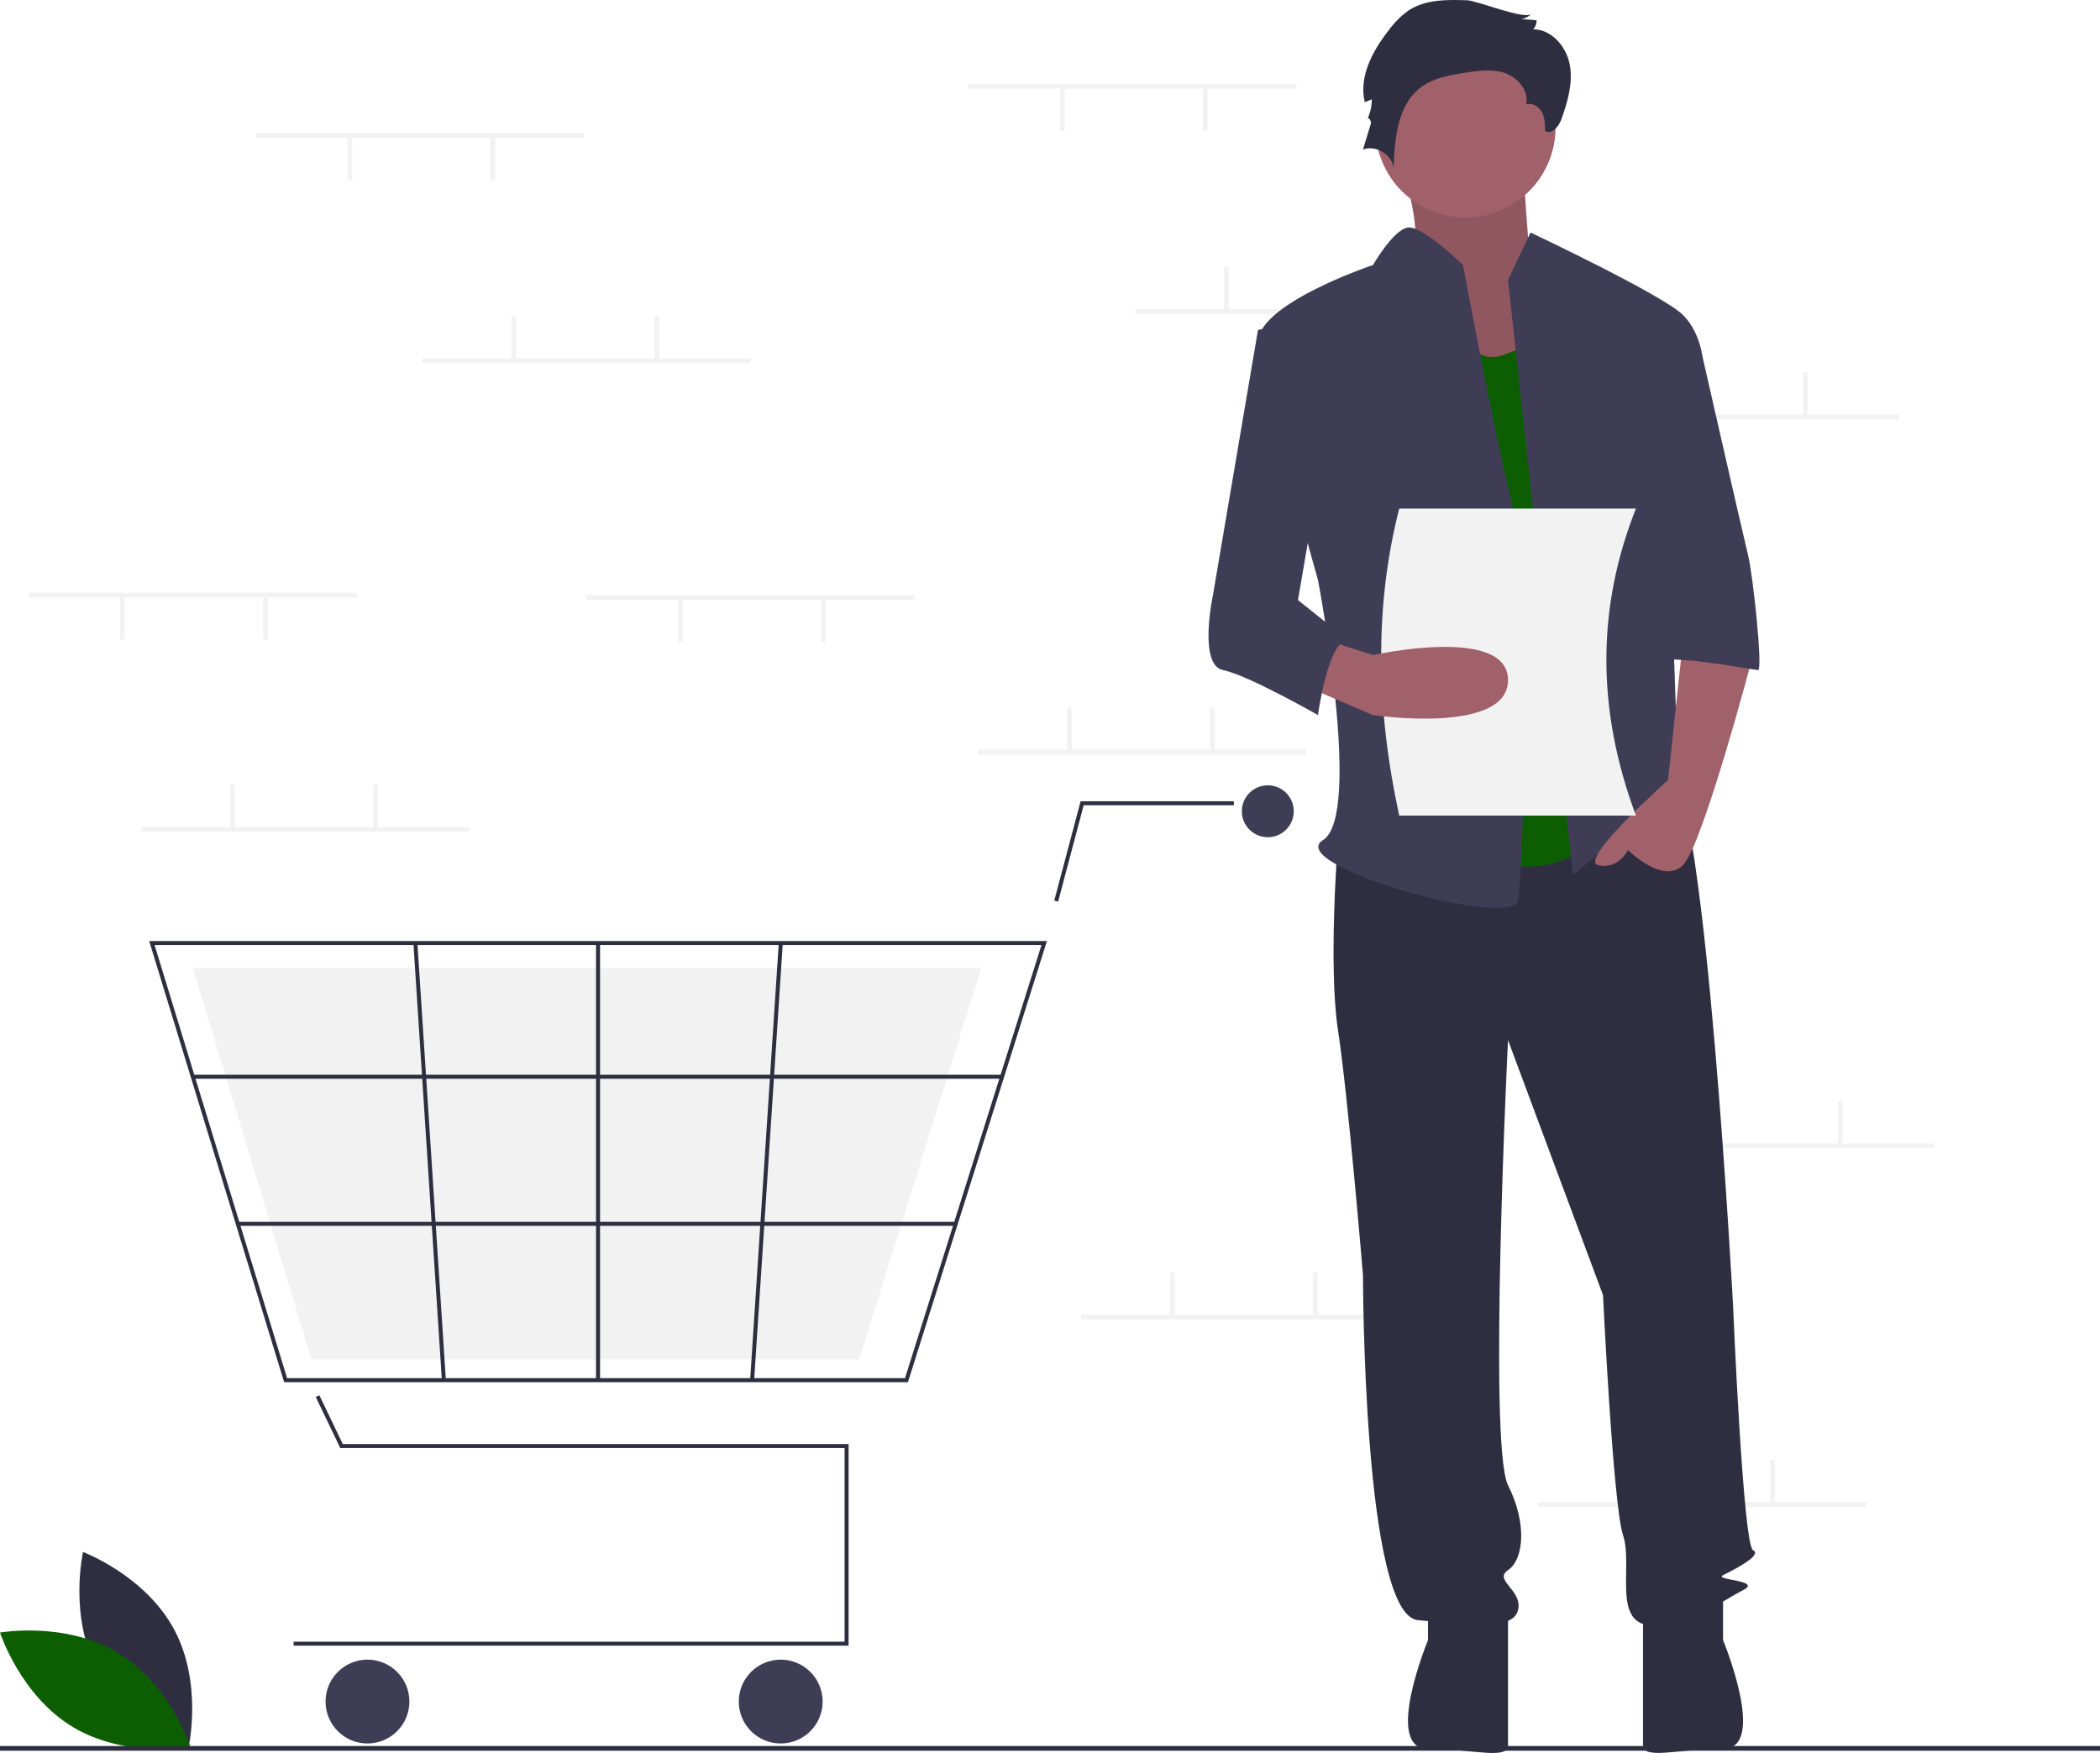
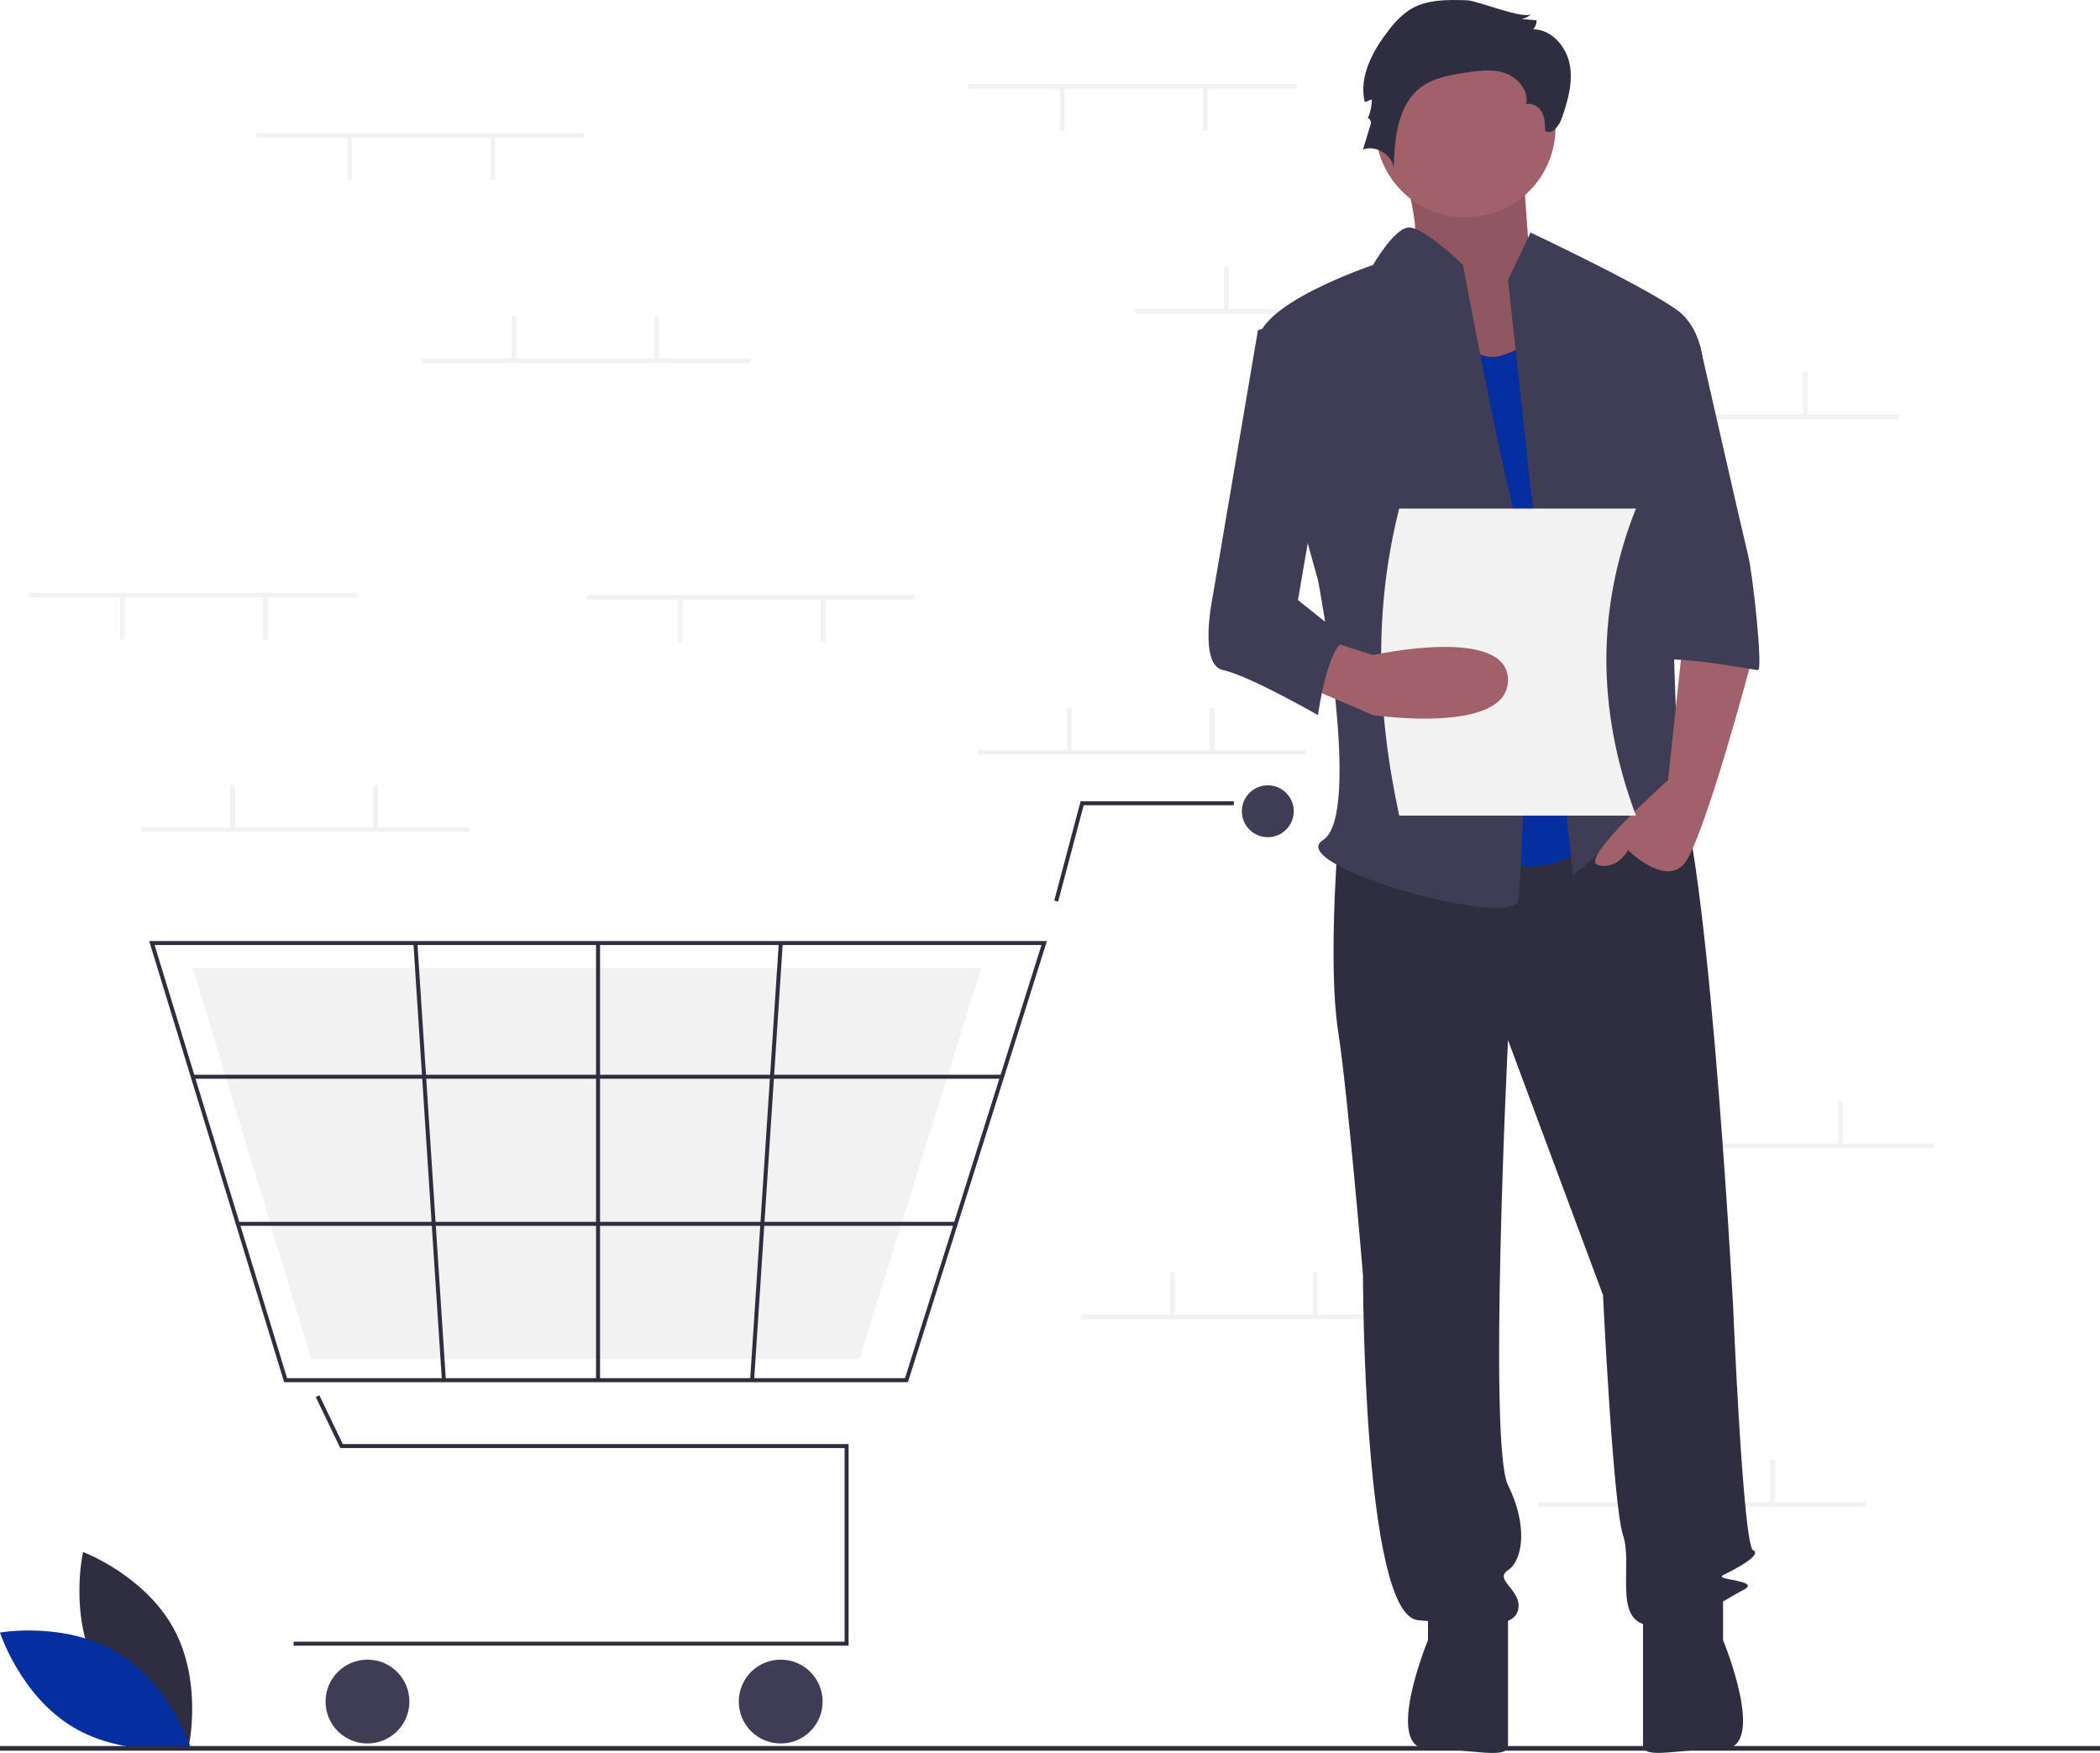
<svg xmlns="http://www.w3.org/2000/svg" data-name="Layer 1" width="896" height="747.971" viewBox="0 0 896 747.971">
  <path d="M193.634,788.752c12.428,23.049,38.806,32.944,38.806,32.944s6.227-27.475-6.201-50.524-38.806-32.944-38.806-32.944S181.206,765.703,193.634,788.752Z" transform="translate(-152 -76.01429)" fill="#2f2e41" />
-   <path d="M202.177,781.169c22.438,13.5,31.08,40.314,31.08,40.314s-27.738,4.927-50.177-8.573S152,772.596,152,772.596,179.738,767.67,202.177,781.169Z" transform="translate(-152 -76.01429)" fill="#0d5e02" />
+   <path d="M202.177,781.169c22.438,13.5,31.08,40.314,31.08,40.314s-27.738,4.927-50.177-8.573S152,772.596,152,772.596,179.738,767.67,202.177,781.169Z" transform="translate(-152 -76.01429)" fill="#052ea0" />
  <rect x="413.248" y="35.908" width="140" height="2" fill="#f2f2f2" />
  <rect x="513.249" y="37.408" width="2" height="18.5" fill="#f2f2f2" />
  <rect x="452.248" y="37.408" width="2" height="18.5" fill="#f2f2f2" />
  <rect x="484.248" y="131.908" width="140" height="2" fill="#f2f2f2" />
  <rect x="522.249" y="113.908" width="2" height="18.5" fill="#f2f2f2" />
  <rect x="583.249" y="113.908" width="2" height="18.5" fill="#f2f2f2" />
  <rect x="670.249" y="176.908" width="140" height="2" fill="#f2f2f2" />
  <rect x="708.249" y="158.908" width="2" height="18.5" fill="#f2f2f2" />
  <rect x="769.249" y="158.908" width="2" height="18.5" fill="#f2f2f2" />
  <rect x="656.249" y="640.908" width="140" height="2" fill="#f2f2f2" />
  <rect x="694.249" y="622.908" width="2" height="18.5" fill="#f2f2f2" />
  <rect x="755.249" y="622.908" width="2" height="18.5" fill="#f2f2f2" />
  <rect x="417.248" y="319.908" width="140" height="2" fill="#f2f2f2" />
  <rect x="455.248" y="301.908" width="2" height="18.5" fill="#f2f2f2" />
  <rect x="516.249" y="301.908" width="2" height="18.5" fill="#f2f2f2" />
  <rect x="461.248" y="560.908" width="140" height="2" fill="#f2f2f2" />
  <rect x="499.248" y="542.908" width="2" height="18.5" fill="#f2f2f2" />
  <rect x="560.249" y="542.908" width="2" height="18.5" fill="#f2f2f2" />
  <rect x="685.249" y="487.908" width="140" height="2" fill="#f2f2f2" />
  <rect x="723.249" y="469.908" width="2" height="18.5" fill="#f2f2f2" />
  <rect x="784.249" y="469.908" width="2" height="18.5" fill="#f2f2f2" />
  <polygon points="362.06 702.184 125.274 702.184 125.274 700.481 360.356 700.481 360.356 617.861 145.18 617.861 134.727 596.084 136.263 595.347 146.252 616.157 362.06 616.157 362.06 702.184" fill="#2f2e41" />
  <circle cx="156.789" cy="726.033" r="17.887" fill="#3f3d56" />
  <circle cx="333.101" cy="726.033" r="17.887" fill="#3f3d56" />
  <circle cx="540.927" cy="346.153" r="11.073" fill="#3f3d56" />
  <path d="M539.385,665.767H273.237L215.648,477.531H598.693l-.349,1.108Zm-264.889-1.704H538.136l58.234-184.83H217.951Z" transform="translate(-152 -76.01429)" fill="#2f2e41" />
  <polygon points="366.61 579.958 132.842 579.958 82.26 413.015 418.701 413.015 418.395 413.998 366.61 579.958" fill="#f2f2f2" />
  <polygon points="451.465 384.7 449.818 384.263 461.059 341.894 526.448 341.894 526.448 343.598 462.37 343.598 451.465 384.7" fill="#2f2e41" />
  <rect x="82.258" y="458.584" width="345.293" height="1.704" fill="#2f2e41" />
  <rect x="101.459" y="521.344" width="306.319" height="1.704" fill="#2f2e41" />
  <rect x="254.314" y="402.368" width="1.704" height="186.533" fill="#2f2e41" />
  <rect x="385.557" y="570.797" width="186.929" height="1.704" transform="translate(-274.7392 936.235) rotate(-86.24919)" fill="#2f2e41" />
  <rect x="334.457" y="478.185" width="1.704" height="186.929" transform="translate(-188.4687 -52.99638) rotate(-3.729)" fill="#2f2e41" />
  <rect y="745" width="896" height="2" fill="#2f2e41" />
  <path d="M747.411,137.89s14.618,41.606,5.622,48.007S783.394,244.573,783.394,244.573l47.229-12.802-25.863-43.74s-3.373-43.74-3.373-50.141S747.411,137.89,747.411,137.89Z" transform="translate(-152 -76.01429)" fill="#a0616a" />
  <path d="M747.411,137.89s14.618,41.606,5.622,48.007S783.394,244.573,783.394,244.573l47.229-12.802-25.863-43.74s-3.373-43.74-3.373-50.141S747.411,137.89,747.411,137.89Z" transform="translate(-152 -76.01429)" opacity="0.1" />
  <path d="M722.874,434.468s-4.267,53.341,0,81.079,10.668,104.549,10.668,104.549,0,145.089,23.47,147.222,40.539,4.267,42.673-4.267-10.668-12.802-4.267-17.069,8.535-19.203,0-36.272,0-189.895,0-189.895l40.539,108.816s4.267,89.614,8.535,102.415-4.267,36.272,10.668,38.406,32.005-10.668,40.539-14.936-12.802-4.267-8.535-6.401,17.069-8.535,12.802-10.668-8.535-104.549-8.535-104.549S879.697,414.199,864.762,405.664s-24.537,6.166-24.537,6.166Z" transform="translate(-152 -76.01429)" fill="#2f2e41" />
  <path d="M761.279,758.784v17.069s-19.203,46.399,0,46.399,34.138,4.808,34.138-1.593V763.051Z" transform="translate(-152 -76.01429)" fill="#2f2e41" />
  <path d="M887.165,758.754v17.069s19.203,46.399,0,46.399-34.138,4.808-34.138-1.593V763.021Z" transform="translate(-152 -76.01429)" fill="#2f2e41" />
  <circle cx="625.282" cy="54.408" r="38.406" fill="#a0616a" />
-   <path d="M765.547,201.9s10.668,32.005,27.738,25.604l17.069-6.401L840.225,425.934s-23.47,34.138-57.609,12.802S765.547,201.9,765.547,201.9Z" transform="translate(-152 -76.01429)" fill="#0d5e02" />
+   <path d="M765.547,201.9s10.668,32.005,27.738,25.604l17.069-6.401L840.225,425.934s-23.47,34.138-57.609,12.802S765.547,201.9,765.547,201.9Z" transform="translate(-152 -76.01429)" fill="#052ea0" />
  <path d="M795.418,195.499l9.601-20.27s56.542,26.671,65.076,35.205,8.535,21.337,8.535,21.337l-14.936,53.341s4.267,117.351,4.267,121.618,14.936,27.738,4.267,19.203-12.802-17.069-21.337-4.267-27.738,27.738-27.738,27.738Z" transform="translate(-152 -76.01429)" fill="#3f3d56" />
  <path d="M870.096,349.122l-6.401,59.742s-38.406,34.138-29.871,36.272,12.802-6.401,12.802-6.401,14.936,14.936,23.47,6.401S899.967,355.523,899.967,355.523Z" transform="translate(-152 -76.01429)" fill="#a0616a" />
  <path d="M778.1,76.144c-8.514-.304-17.625-.455-24.804,4.133a36.313,36.313,0,0,0-8.572,8.392c-6.992,8.838-13.033,19.959-10.436,30.925l3.016-1.176a19.751,19.751,0,0,1-1.905,8.463c.425-1.235,1.847.762,1.466,2.011L733.543,139.792c5.462-2.002,12.257,2.052,13.088,7.81.38-12.661,1.693-27.18,11.964-34.593,5.18-3.739,11.735-4.88,18.042-5.894,5.818-.935,11.918-1.827,17.491.089s10.319,7.615,9.055,13.371c2.57-.885,5.444.906,6.713,3.309s1.337,5.237,1.375,7.955c2.739,1.936,5.856-1.908,6.973-5.071,2.62-7.424,4.949-15.327,3.538-23.073s-7.723-15.148-15.596-15.174a5.467,5.467,0,0,0,1.422-3.849l-6.489-.548a7.172,7.172,0,0,0,4.286-2.26C802.798,84.731,782.313,76.295,778.1,76.144Z" transform="translate(-152 -76.01429)" fill="#2f2e41" />
  <path d="M776.215,189.098s-17.369-17.021-23.62-15.978S737.809,189.098,737.809,189.098s-51.208,17.069-49.074,34.138S714.339,323.518,714.339,323.518s19.203,100.282,2.134,110.95,81.079,38.406,83.213,25.604,6.401-140.821,0-160.024S776.215,189.098,776.215,189.098Z" transform="translate(-152 -76.01429)" fill="#3f3d56" />
  <path d="M850.893,223.236h26.383S895.7,304.315,897.833,312.85s6.401,49.074,4.267,49.074-44.807-8.535-44.807-2.134Z" transform="translate(-152 -76.01429)" fill="#3f3d56" />
  <path d="M850,424.014H749c-9.856-45.34-10.68-89.146,0-131H850C833.701,334.115,832.682,377.621,850,424.014Z" transform="translate(-152 -76.01429)" fill="#f2f2f2" />
  <path d="M707.938,368.325,737.809,381.127s57.609,8.535,57.609-14.936-57.609-10.668-57.609-10.668L718.605,349.383Z" transform="translate(-152 -76.01429)" fill="#a0616a" />
  <path d="M714.339,210.435l-25.604,6.401L669.532,329.919s-6.401,29.871,4.267,32.005S714.339,381.127,714.339,381.127s4.267-32.005,12.802-32.005L705.804,332.053,718.606,257.375Z" transform="translate(-152 -76.01429)" fill="#3f3d56" />
  <rect x="60.248" y="352.908" width="140" height="2" fill="#f2f2f2" />
  <rect x="98.249" y="334.908" width="2" height="18.5" fill="#f2f2f2" />
  <rect x="159.249" y="334.908" width="2" height="18.5" fill="#f2f2f2" />
  <rect x="109.249" y="56.908" width="140" height="2" fill="#f2f2f2" />
  <rect x="209.249" y="58.408" width="2" height="18.5" fill="#f2f2f2" />
  <rect x="148.249" y="58.408" width="2" height="18.5" fill="#f2f2f2" />
  <rect x="250.249" y="253.908" width="140" height="2" fill="#f2f2f2" />
  <rect x="350.248" y="255.408" width="2" height="18.5" fill="#f2f2f2" />
  <rect x="289.248" y="255.408" width="2" height="18.5" fill="#f2f2f2" />
  <rect x="12.248" y="252.908" width="140" height="2" fill="#f2f2f2" />
  <rect x="112.249" y="254.408" width="2" height="18.5" fill="#f2f2f2" />
  <rect x="51.248" y="254.408" width="2" height="18.5" fill="#f2f2f2" />
  <rect x="180.249" y="152.908" width="140" height="2" fill="#f2f2f2" />
  <rect x="218.249" y="134.908" width="2" height="18.5" fill="#f2f2f2" />
  <rect x="279.248" y="134.908" width="2" height="18.5" fill="#f2f2f2" />
</svg>
